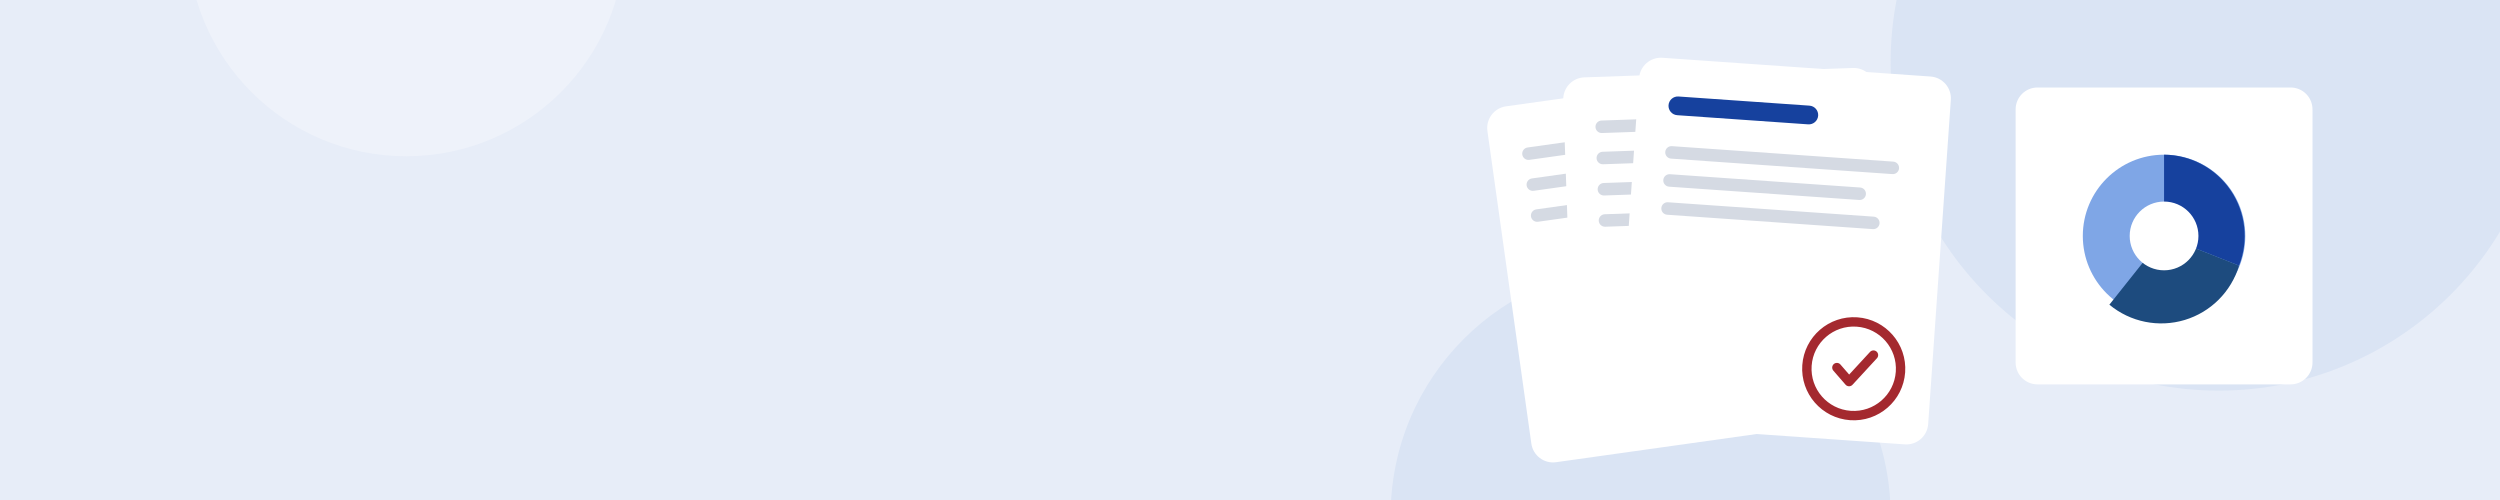
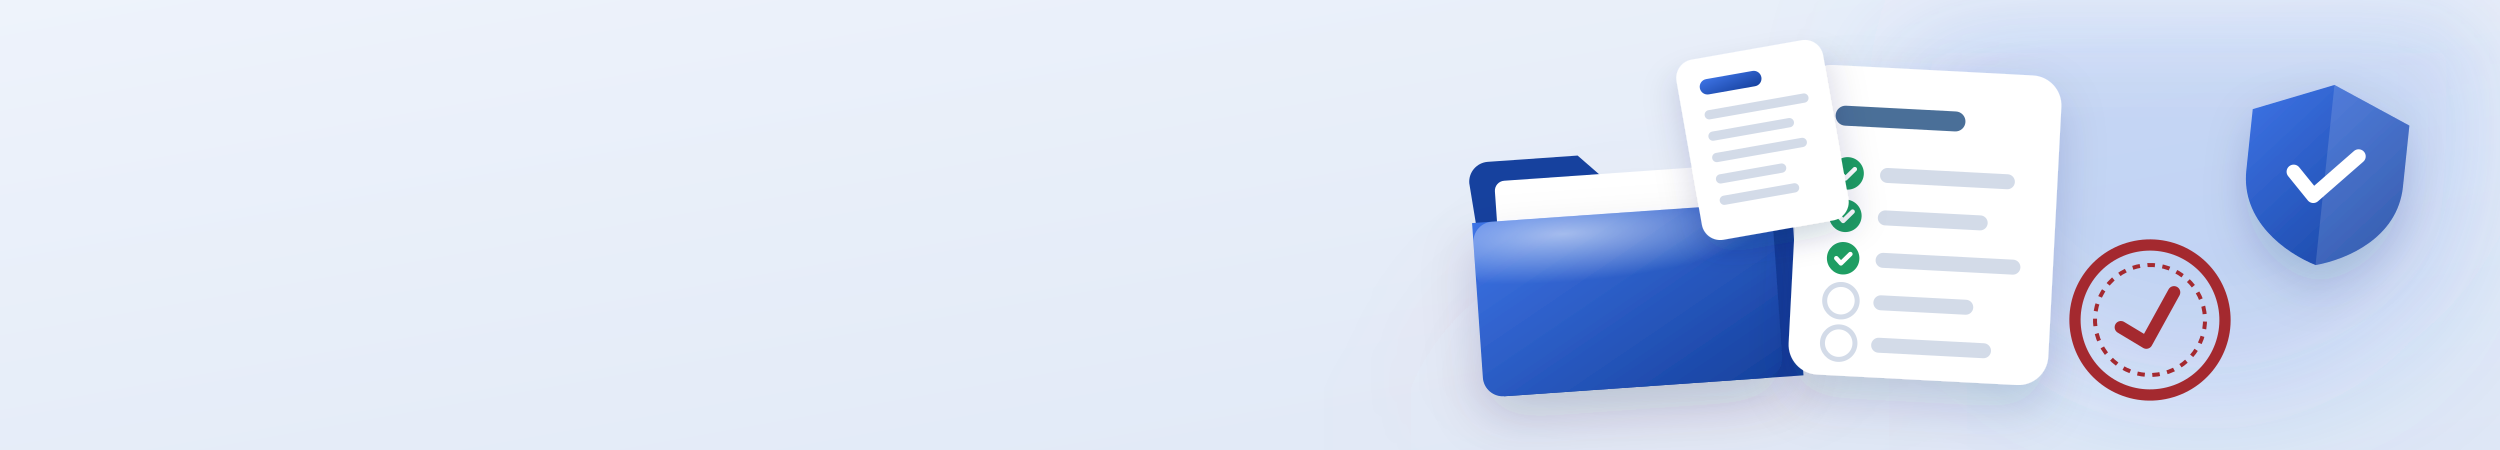
- <svg xmlns="http://www.w3.org/2000/svg" viewBox="0 0 1600 320" width="1600" height="320" preserveAspectRatio="xMaxYMid slice">
-   <rect width="1600" height="320" fill="#E7EDF8" />
-   <circle cx="1420" cy="40" r="210" fill="#DAE4F4" />
-   <circle cx="1050" cy="330" r="160" fill="#DAE4F4" />
-   <circle cx="260" cy="-40" r="140" fill="#EEF2FA" />
-   <g transform="translate(950 70) rotate(-8)">
-     <rect width="200" height="230" rx="14" fill="#FFFFFF" />
-     <rect x="20" y="28" width="100" height="8" rx="4" fill="#D5DAE3" />
-     <rect x="20" y="48" width="140" height="8" rx="4" fill="#D5DAE3" />
-     <rect x="20" y="68" width="120" height="8" rx="4" fill="#D5DAE3" />
+ <svg xmlns="http://www.w3.org/2000/svg" viewBox="0 0 1000 180" width="1600" height="288" preserveAspectRatio="xMaxYMid slice">
+   <defs>
+     <linearGradient id="bgbmgmt" x1="0" y1="0" x2="1" y2="1">
+       <stop offset="0" stop-color="#EEF3FB" />
+       <stop offset="1" stop-color="#DEE7F6" />
+     </linearGradient>
+     <linearGradient id="abmgmt" x1="0" y1="0" x2="1" y2="1">
+       <stop offset="0" stop-color="#3E74E6" />
+       <stop offset="1" stop-color="#16419E" />
+     </linearGradient>
+     <linearGradient id="rbmgmt" x1="0" y1="0" x2="1" y2="1">
+       <stop offset="0" stop-color="#D9585F" />
+       <stop offset="1" stop-color="#A4292F" />
+     </linearGradient>
+     <radialGradient id="hlbmgmt" cx=".3" cy=".25" r=".7">
+       <stop offset="0" stop-color="#fff" stop-opacity=".55" />
+       <stop offset="1" stop-color="#fff" stop-opacity="0" />
+     </radialGradient>
+     <filter id="shbmgmt" x="-40%" y="-40%" width="180%" height="190%">
+       <feDropShadow dx="0" dy="9" stdDeviation="10" flood-color="#0E2A5C" flood-opacity=".17" />
+     </filter>
+     <filter id="blbmgmt" x="-50%" y="-50%" width="200%" height="200%">
+       <feGaussianBlur stdDeviation="26" />
+     </filter>
+   </defs>
+   <rect width="1000" height="180" fill="url(#bgbmgmt)" />
+   <g filter="url(#blbmgmt)" opacity=".85">
+     <circle cx="880" cy="40" r="120" fill="#3E74E6" fill-opacity=".22" />
+     <circle cx="660" cy="190" r="90" fill="#D9585F" fill-opacity=".08" />
  </g>
-   <g transform="translate(1000 50) rotate(-2)">
-     <rect width="200" height="230" rx="14" fill="#FFFFFF" />
-     <rect x="20" y="28" width="110" height="8" rx="4" fill="#D5DAE3" />
-     <rect x="20" y="48" width="150" height="8" rx="4" fill="#D5DAE3" />
-     <rect x="20" y="68" width="130" height="8" rx="4" fill="#D5DAE3" />
-     <rect x="20" y="88" width="100" height="8" rx="4" fill="#D5DAE3" />
+   <g transform="translate(650 104) rotate(-4) scale(1.0)">
+     <path d="M-60.0 -35.0a8 8 0 0 1 8-8h36.0l10 10h66.0a8 8 0 0 1 8 8v76h-120z" fill="#16419E" />
+     <rect x="-50.0" y="-35.0" width="100" height="43.0" rx="4" fill="#FFFFFF" />
+     <path d="M-60.0 -19.0h120v62a8 8 0 0 1-8 8h-104a8 8 0 0 1-8-8z" fill="url(#abmgmt)" filter="url(#shbmgmt)" />
+     <rect x="-60.0" y="-19.0" width="120" height="27.52" rx="8" fill="url(#hlbmgmt)" />
  </g>
-   <g transform="translate(1050 36) rotate(4)">
-     <rect width="200" height="236" rx="14" fill="#FFFFFF" />
-     <rect x="20" y="24" width="96" height="12" rx="6" fill="#16419E" />
-     <rect x="20" y="56" width="150" height="8" rx="4" fill="#D5DAE3" />
-     <rect x="20" y="74" width="130" height="8" rx="4" fill="#D5DAE3" />
-     <rect x="20" y="92" width="140" height="8" rx="4" fill="#D5DAE3" />
-     <circle cx="150" cy="190" r="30" fill="none" stroke="#A4292F" stroke-width="6" />
-     <path d="M139.2 190L147.6 198.4L162.0 180.4" fill="none" stroke="#A4292F" stroke-width="6" stroke-linecap="round" stroke-linejoin="round" />
+   <g transform="translate(770 90) rotate(3) scale(1.0)">
+     <rect x="-52.0" y="-62.0" width="104" height="124" rx="12" fill="#FFFFFF" filter="url(#shbmgmt)" />
+     <rect x="-38.0" y="-46.0" width="52.0" height="8" rx="4.0" fill="#1D4B7E" fill-opacity="0.8" />
+     <circle cx="-32.0" cy="-19.0" r="6.5" fill="#1E9E63" />
+     <path d="M-34.73 -18.87l1.95 1.95 3.575-3.9" fill="none" stroke="#fff" stroke-width="1.8" stroke-linecap="round" stroke-linejoin="round" />
+     <rect x="-19.0" y="-22.0" width="54" height="6" rx="3.0" fill="#D3DBE8" fill-opacity="1" />
+     <circle cx="-32.0" cy="-2.0" r="6.5" fill="#1E9E63" />
+     <path d="M-34.73 -1.87l1.95 1.95 3.575-3.9" fill="none" stroke="#fff" stroke-width="1.8" stroke-linecap="round" stroke-linejoin="round" />
+     <rect x="-19.0" y="-5.0" width="44" height="6" rx="3.0" fill="#D3DBE8" fill-opacity="1" />
+     <circle cx="-32.0" cy="15.0" r="6.5" fill="#1E9E63" />
+     <path d="M-34.73 15.13l1.95 1.95 3.575-3.9" fill="none" stroke="#fff" stroke-width="1.8" stroke-linecap="round" stroke-linejoin="round" />
+     <rect x="-19.0" y="12.0" width="58" height="6" rx="3.0" fill="#D3DBE8" fill-opacity="1" />
+     <circle cx="-32.0" cy="32.0" r="6.5" fill="none" stroke="#D3DBE8" stroke-width="2" />
+     <rect x="-19.0" y="29.0" width="40" height="6" rx="3.0" fill="#D3DBE8" fill-opacity="1" />
+     <circle cx="-32.0" cy="49.0" r="6.5" fill="none" stroke="#D3DBE8" stroke-width="2" />
+     <rect x="-19.0" y="46.0" width="48" height="6" rx="3.0" fill="#D3DBE8" fill-opacity="1" />
  </g>
-   <g transform="translate(1290 56) rotate(0)">
-     <rect width="190" height="190" rx="14" fill="#FFFFFF" />
-     <circle cx="95" cy="95" r="52" fill="#7FA6E6" />
-     <path d="M95 95V43A52 52 0 0 1 143 114Z" fill="#16419E" />
-     <path d="M95 95L143 114A52 52 0 0 1 60 139Z" fill="#1D4B7E" />
-     <circle cx="95" cy="95" r="22" fill="#FFFFFF" />
+   <g transform="translate(860 128) rotate(-14) scale(1.0)">
+     <circle r="30" fill="none" stroke="#A4292F" stroke-width="4.5" />
+     <circle r="22" fill="none" stroke="#A4292F" stroke-width="1.6" stroke-dasharray="3 3" />
+     <path d="M-12.0 0l8.4 8.4 15.6-16.8" fill="none" stroke="#A4292F" stroke-width="5" stroke-linecap="round" stroke-linejoin="round" />
+   </g>
+   <g transform="translate(930 70) rotate(6) scale(0.9)">
+     <path d="M0 -40.25L35.0 -25.76V1.61C35.0 24.15 14.0 36.225 0 40.25C-14.0 36.225 -35.0 24.15 -35.0 1.61V-25.76Z" fill="url(#abmgmt)" filter="url(#shbmgmt)" />
+     <path d="M0 -40.25L35.0 -25.76V1.61C35.0 24.15 14.0 36.225 0 40.25Z" fill="#fff" fill-opacity=".14" />
+     <path d="M-14.0 0l9.8 9.8 18.2-19.6" fill="none" stroke="#fff" stroke-width="6.3" stroke-linecap="round" stroke-linejoin="round" />
+   </g>
+   <g transform="translate(705 56) rotate(-10) scale(0.62)">
+     <rect x="-48.0" y="-59.0" width="96" height="118" rx="12" fill="#FFFFFF" filter="url(#shbmgmt)" />
+     <rect x="-34.0" y="-45.0" width="40.32" height="10" rx="5" fill="url(#abmgmt)" />
+     <rect x="-34.0" y="-25.0" width="68" height="6" rx="3.0" fill="#D3DBE8" fill-opacity="1" />
+     <rect x="-34.0" y="-11.0" width="56" height="6" rx="3.0" fill="#D3DBE8" fill-opacity="1" />
+     <rect x="-34.0" y="3.0" width="62" height="6" rx="3.0" fill="#D3DBE8" fill-opacity="1" />
+     <rect x="-34.0" y="17.0" width="46" height="6" rx="3.0" fill="#D3DBE8" fill-opacity="1" />
+     <rect x="-34.0" y="31.0" width="52" height="6" rx="3.0" fill="#D3DBE8" fill-opacity="1" />
  </g>
</svg>
